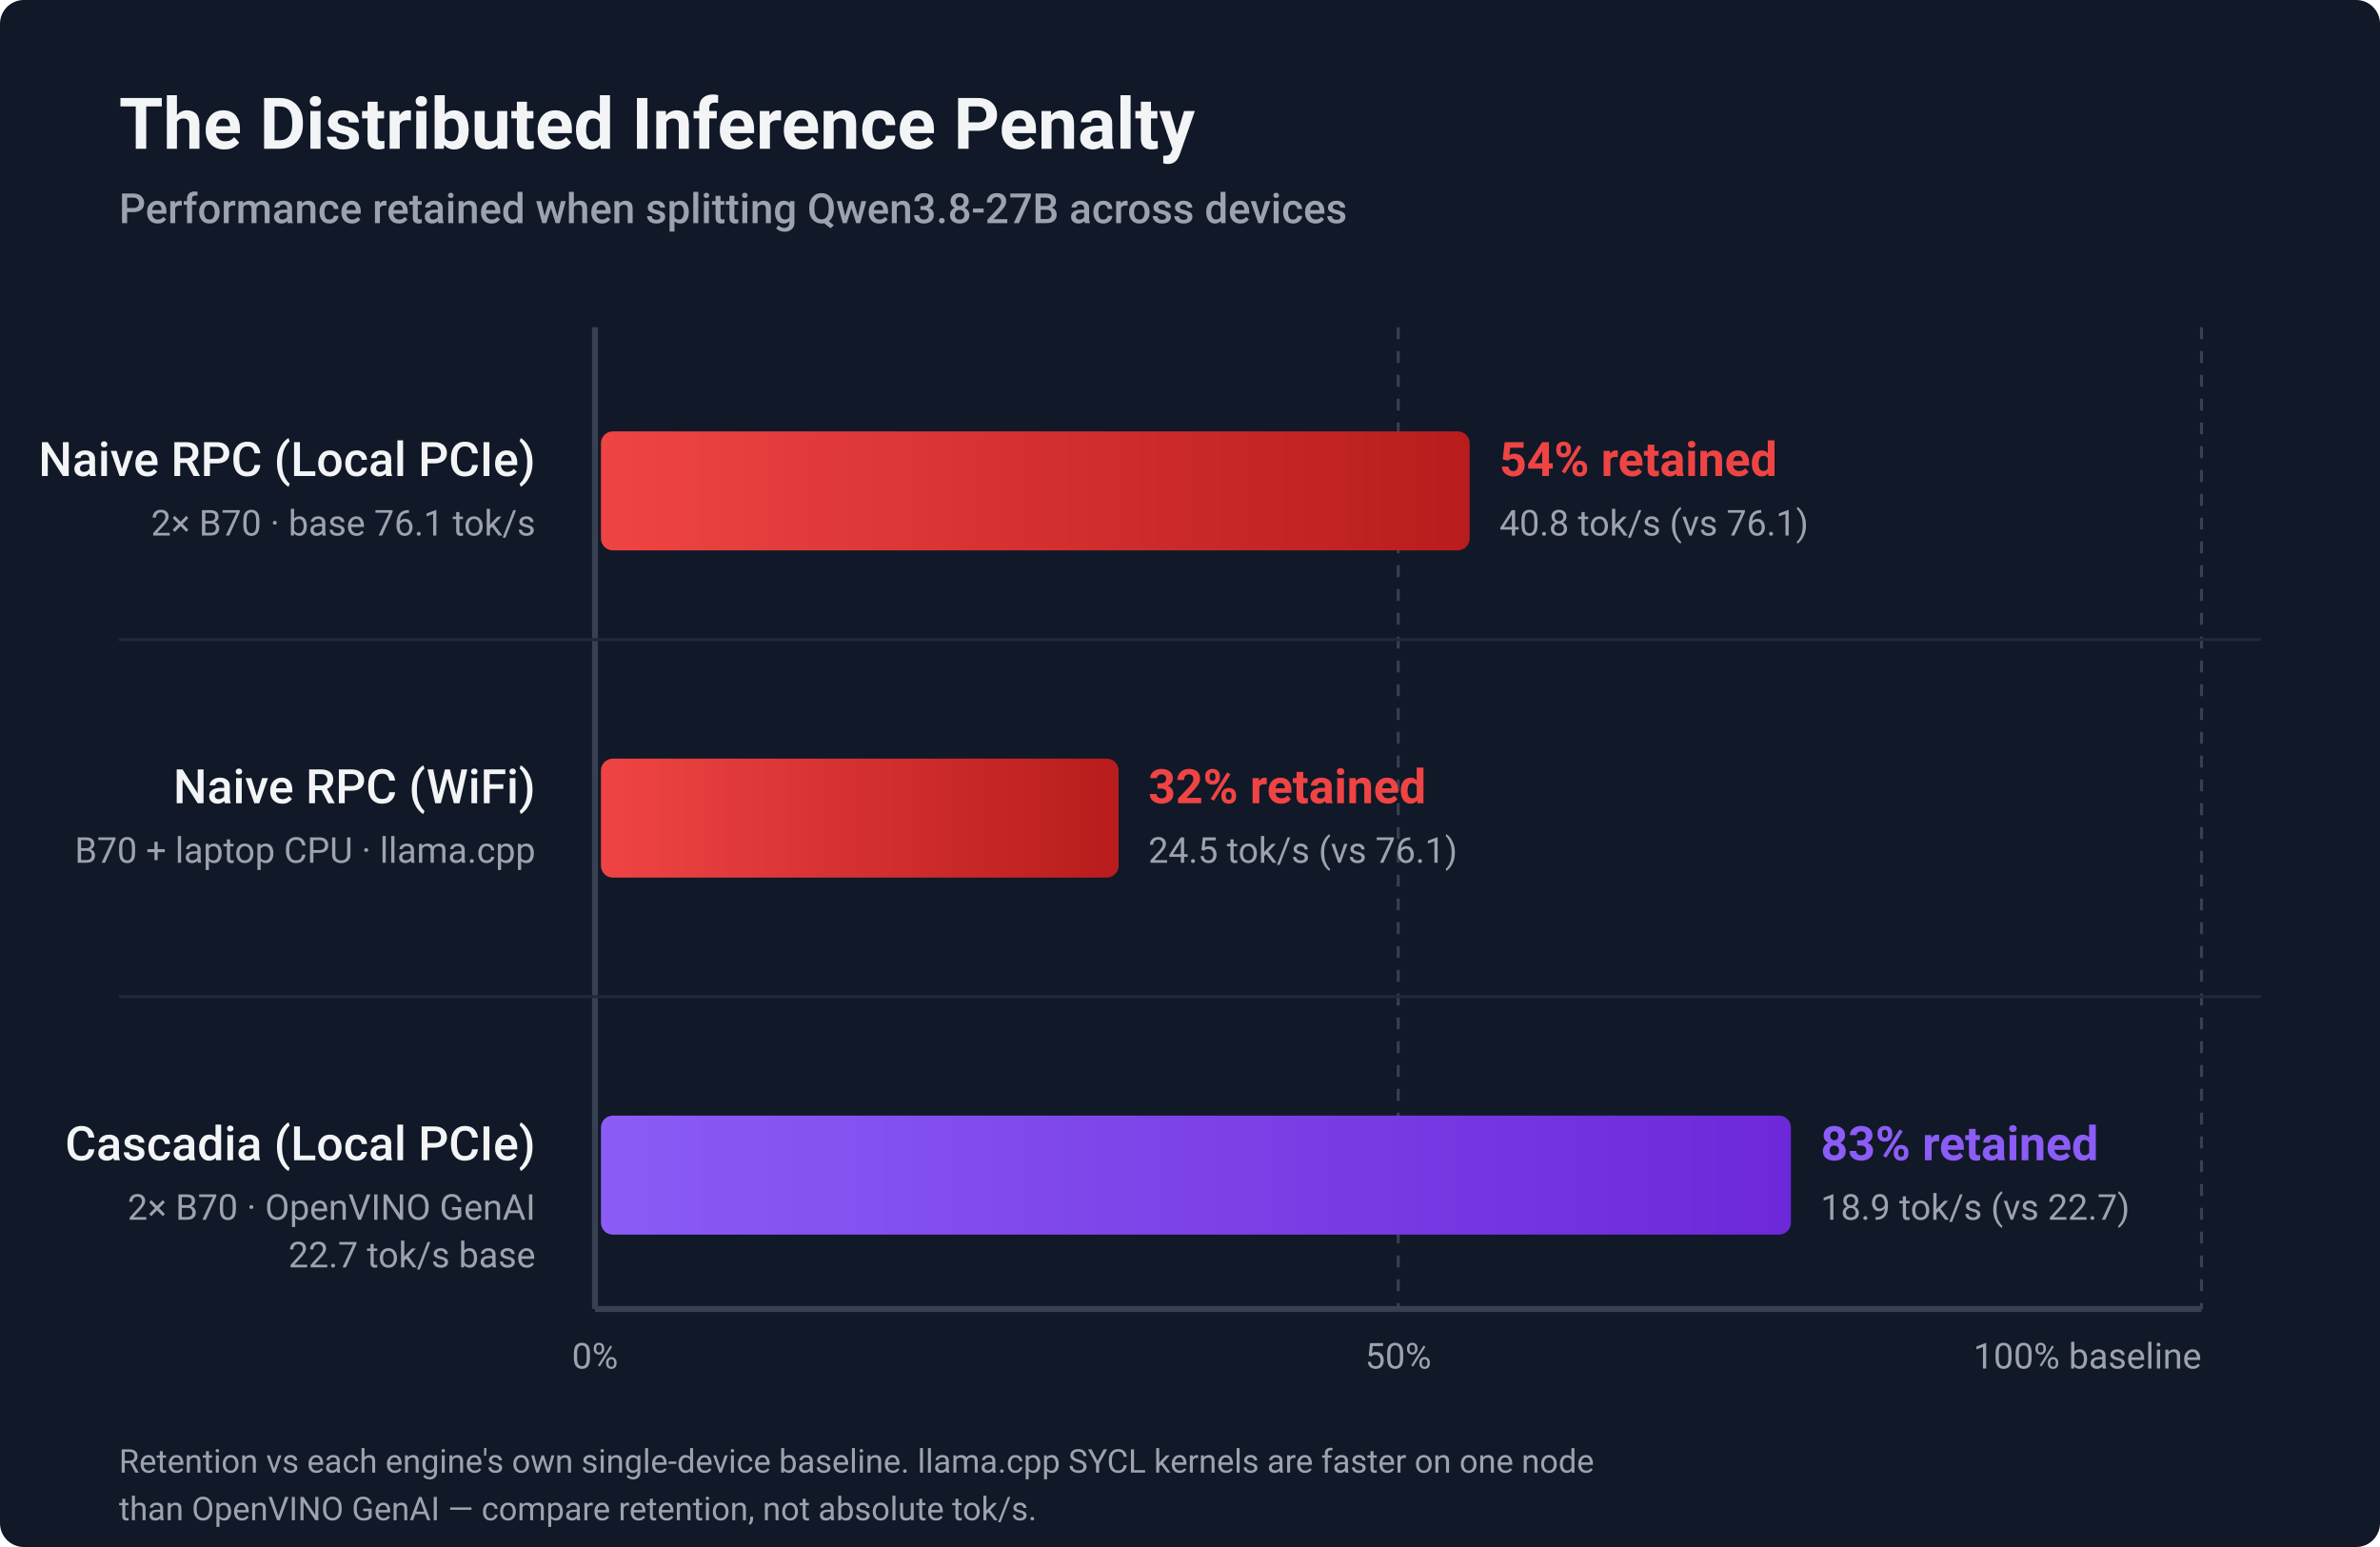
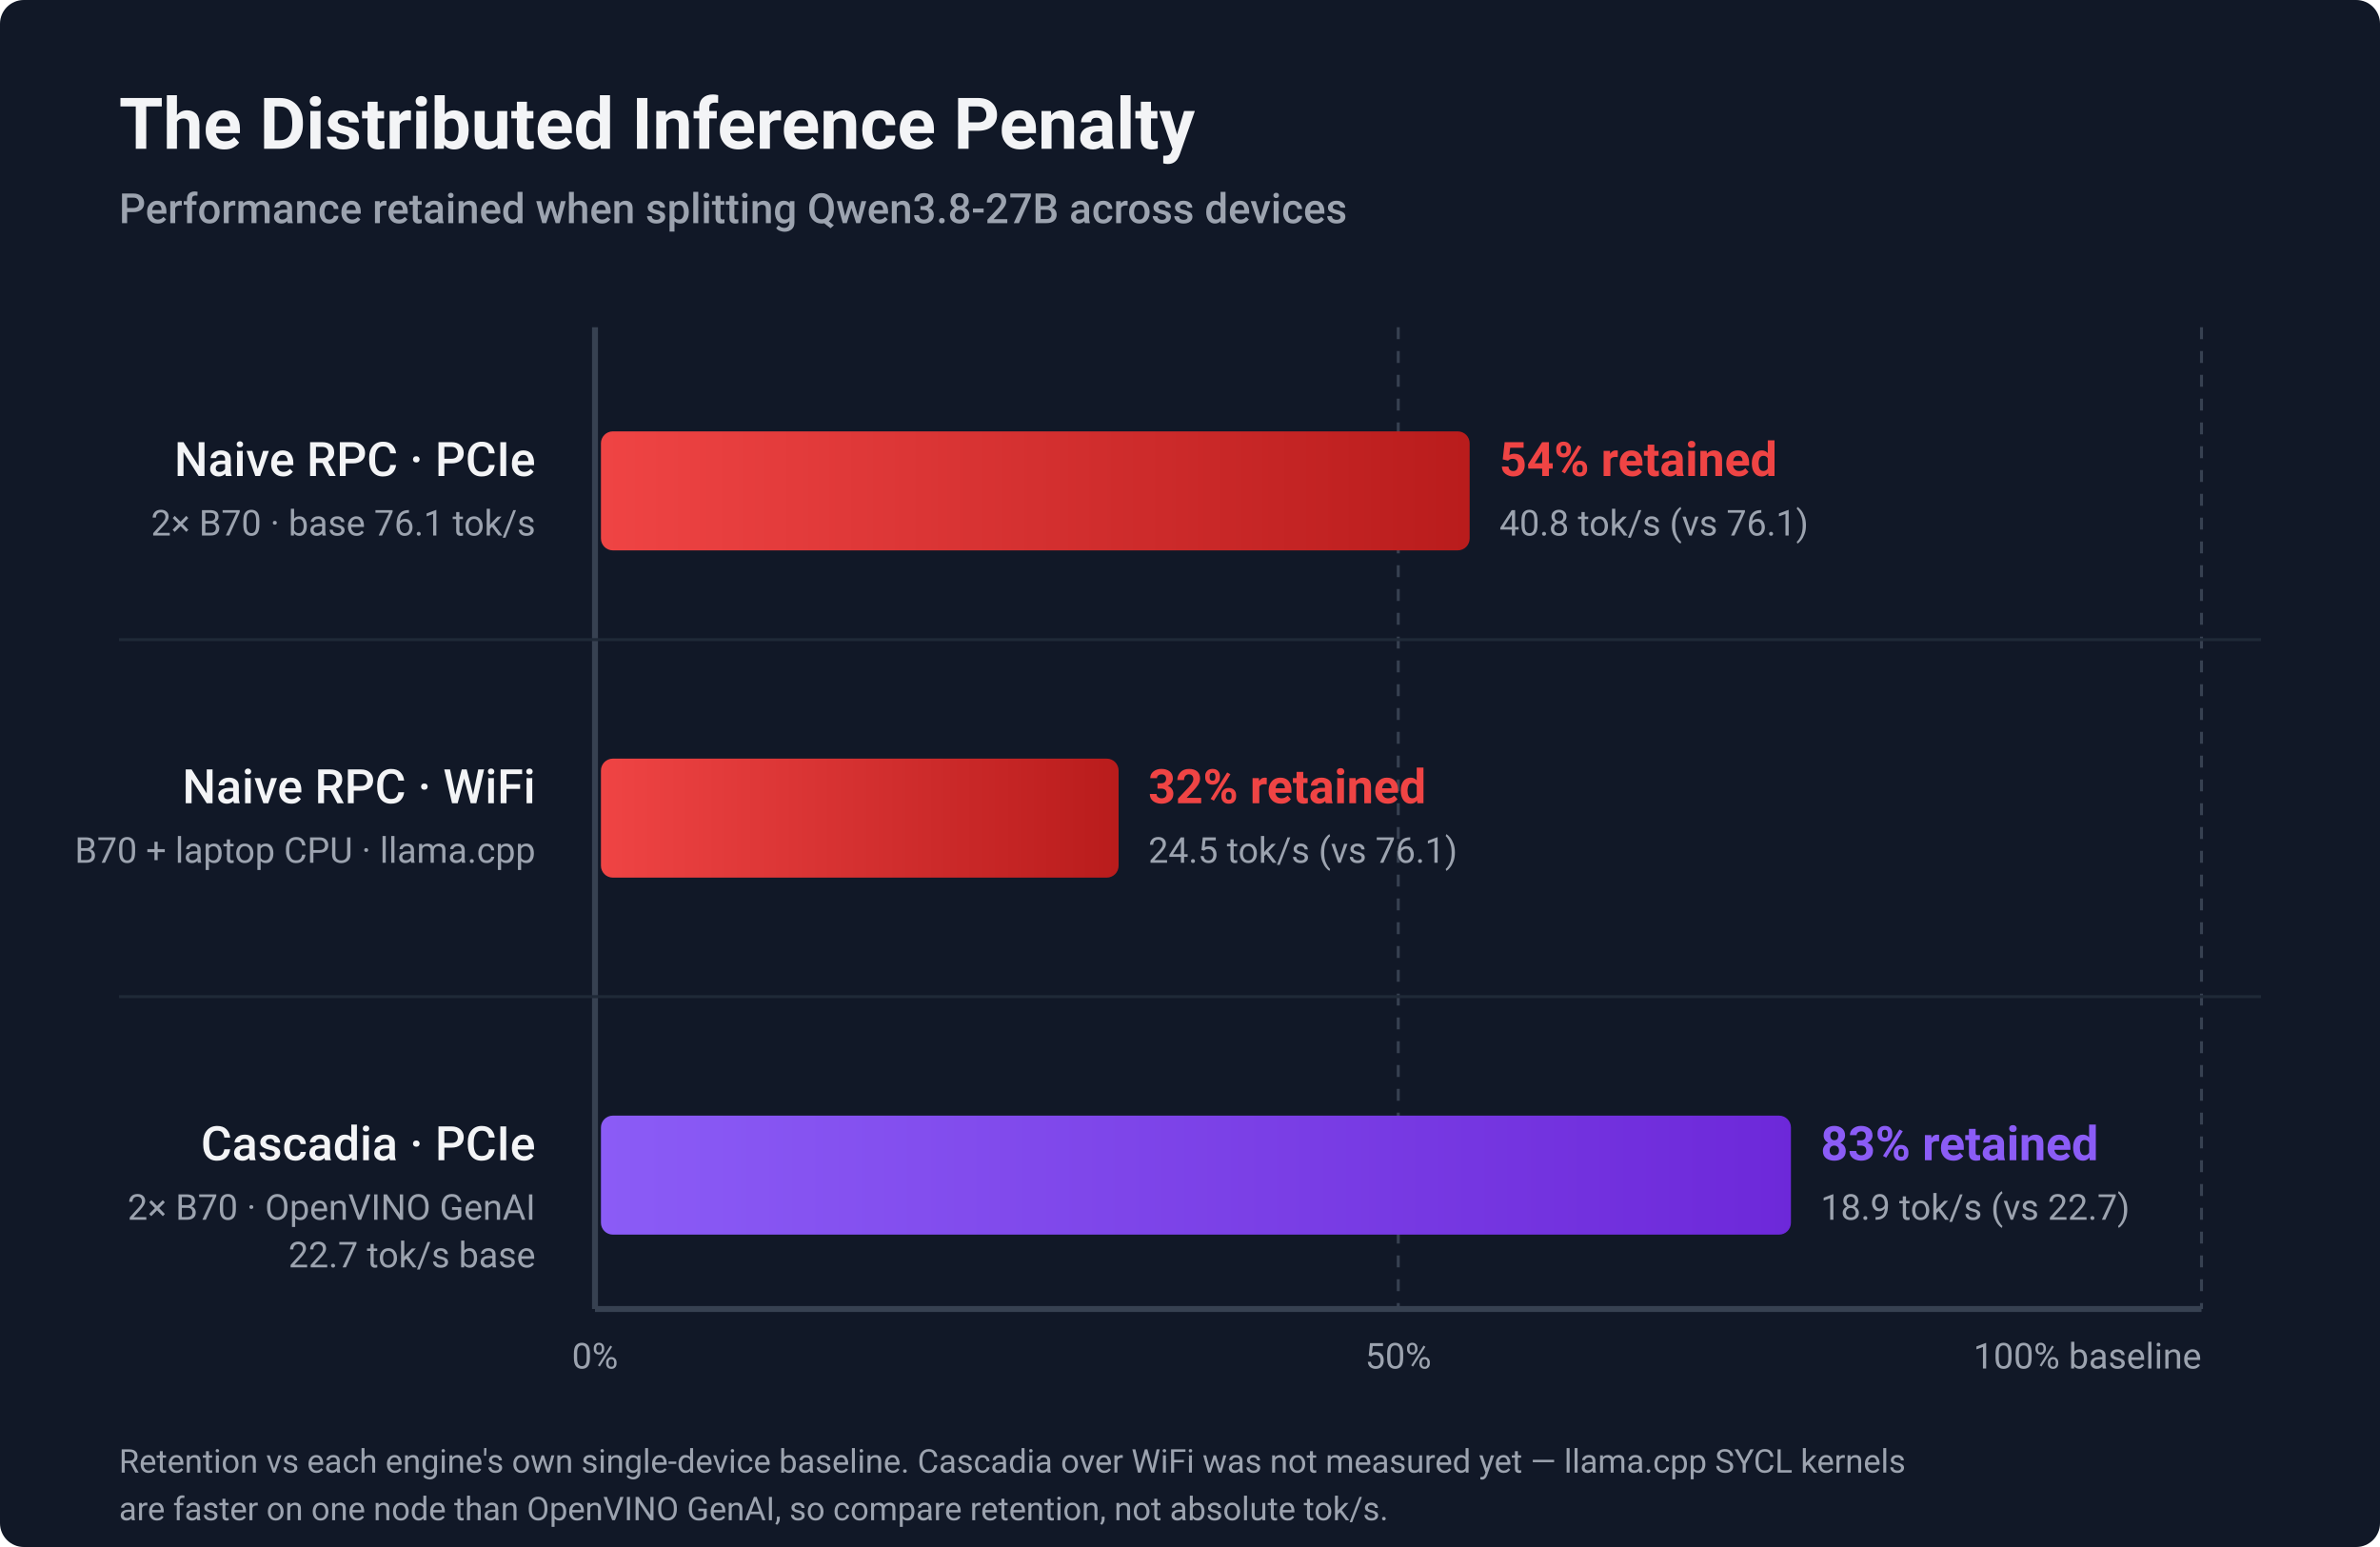
<svg xmlns="http://www.w3.org/2000/svg" viewBox="0 0 800 520">
  <defs>
    <linearGradient id="rpcGrad" x1="0%" y1="0%" x2="100%" y2="0%">
      <stop offset="0%" stop-color="#ef4444" />
      <stop offset="100%" stop-color="#b91c1c" />
    </linearGradient>
    <linearGradient id="cascGrad" x1="0%" y1="0%" x2="100%" y2="0%">
      <stop offset="0%" stop-color="#8b5cf6" />
      <stop offset="100%" stop-color="#6d28d9" />
    </linearGradient>
    <style>
      .text-base { font-family: -apple-system, BlinkMacSystemFont, "Segoe UI", Roboto, Helvetica, Arial, sans-serif; }
      .text-heavy { font-weight: 700; }
      .text-medium { font-weight: 500; }
      .text-light { font-weight: 400; fill: #9ca3af; }
      .axis-label { fill: #9ca3af; font-size: 12px; }
    </style>
  </defs>
  <rect width="100%" height="100%" fill="#111827" rx="8" />
  <text x="40" y="50" class="text-base text-heavy" fill="#f3f4f6" font-size="24">The Distributed Inference Penalty</text>
  <text x="40" y="75" class="text-base text-medium" fill="#9ca3af" font-size="14">Performance retained when splitting Qwen3.8-27B across devices</text>
  <line x1="200" y1="110" x2="200" y2="440" stroke="#374151" stroke-width="2" />
  <line x1="200" y1="440" x2="740" y2="440" stroke="#374151" stroke-width="2" />
  <text x="200" y="460" class="text-base axis-label" text-anchor="middle">0%</text>
  <text x="470" y="460" class="text-base axis-label" text-anchor="middle">50%</text>
  <text x="740" y="460" class="text-base axis-label" text-anchor="end">100% baseline</text>
  <line x1="740" y1="110" x2="740" y2="440" stroke="#374151" stroke-width="1" stroke-dasharray="4" />
  <line x1="470" y1="110" x2="470" y2="440" stroke="#374151" stroke-width="1" stroke-dasharray="4" />
-   <text x="180" y="160" class="text-base text-medium" fill="#f3f4f6" font-size="16" text-anchor="end">Naive RPC (Local PCIe)</text>
+   <text x="180" y="160" class="text-base text-medium" fill="#f3f4f6" font-size="16" text-anchor="end">Naive RPC · PCIe</text>
  <text x="180" y="180" class="text-base text-light" font-size="12" text-anchor="end">2× B70 · base 76.1 tok/s</text>
  <rect x="202" y="145" width="292" height="40" fill="url(#rpcGrad)" rx="4" />
  <text x="504" y="160" class="text-base text-heavy" fill="#ef4444" font-size="16">54% retained</text>
  <text x="504" y="180" class="text-base text-light" font-size="12">40.8 tok/s (vs 76.1)</text>
  <line x1="40" y1="215" x2="760" y2="215" stroke="#1f2937" stroke-width="1" />
-   <text x="180" y="270" class="text-base text-medium" fill="#f3f4f6" font-size="16" text-anchor="end">Naive RPC (WiFi)</text>
+   <text x="180" y="270" class="text-base text-medium" fill="#f3f4f6" font-size="16" text-anchor="end">Naive RPC · WiFi</text>
  <text x="180" y="290" class="text-base text-light" font-size="12" text-anchor="end">B70 + laptop CPU · llama.cpp</text>
  <rect x="202" y="255" width="174" height="40" fill="url(#rpcGrad)" rx="4" />
  <text x="386" y="270" class="text-base text-heavy" fill="#ef4444" font-size="16">32% retained</text>
  <text x="386" y="290" class="text-base text-light" font-size="12">24.5 tok/s (vs 76.1)</text>
  <line x1="40" y1="335" x2="760" y2="335" stroke="#1f2937" stroke-width="1" />
-   <text x="180" y="390" class="text-base text-medium" fill="#f3f4f6" font-size="16" text-anchor="end">Cascadia (Local PCIe)</text>
+   <text x="180" y="390" class="text-base text-medium" fill="#f3f4f6" font-size="16" text-anchor="end">Cascadia · PCIe</text>
  <text x="180" y="410" class="text-base text-light" font-size="12" text-anchor="end">2× B70 · OpenVINO GenAI</text>
  <text x="180" y="426" class="text-base text-light" font-size="12" text-anchor="end">22.7 tok/s base</text>
  <rect x="202" y="375" width="400" height="40" fill="url(#cascGrad)" rx="4" />
  <text x="612" y="390" class="text-base text-heavy" fill="#8b5cf6" font-size="16">83% retained</text>
  <text x="612" y="410" class="text-base text-light" font-size="12">18.9 tok/s (vs 22.7)</text>
-   <text x="40" y="495" class="text-base text-light" font-size="11">Retention vs each engine's own single-device baseline. llama.cpp SYCL kernels are faster on one node</text>
-   <text x="40" y="511" class="text-base text-light" font-size="11">than OpenVINO GenAI — compare retention, not absolute tok/s.</text>
+   <text x="40" y="495" class="text-base text-light" font-size="11">Retention vs each engine's own single-device baseline. Cascadia over WiFi was not measured yet — llama.cpp SYCL kernels</text>
+   <text x="40" y="511" class="text-base text-light" font-size="11">are faster on one node than OpenVINO GenAI, so compare retention, not absolute tok/s.</text>
</svg>
